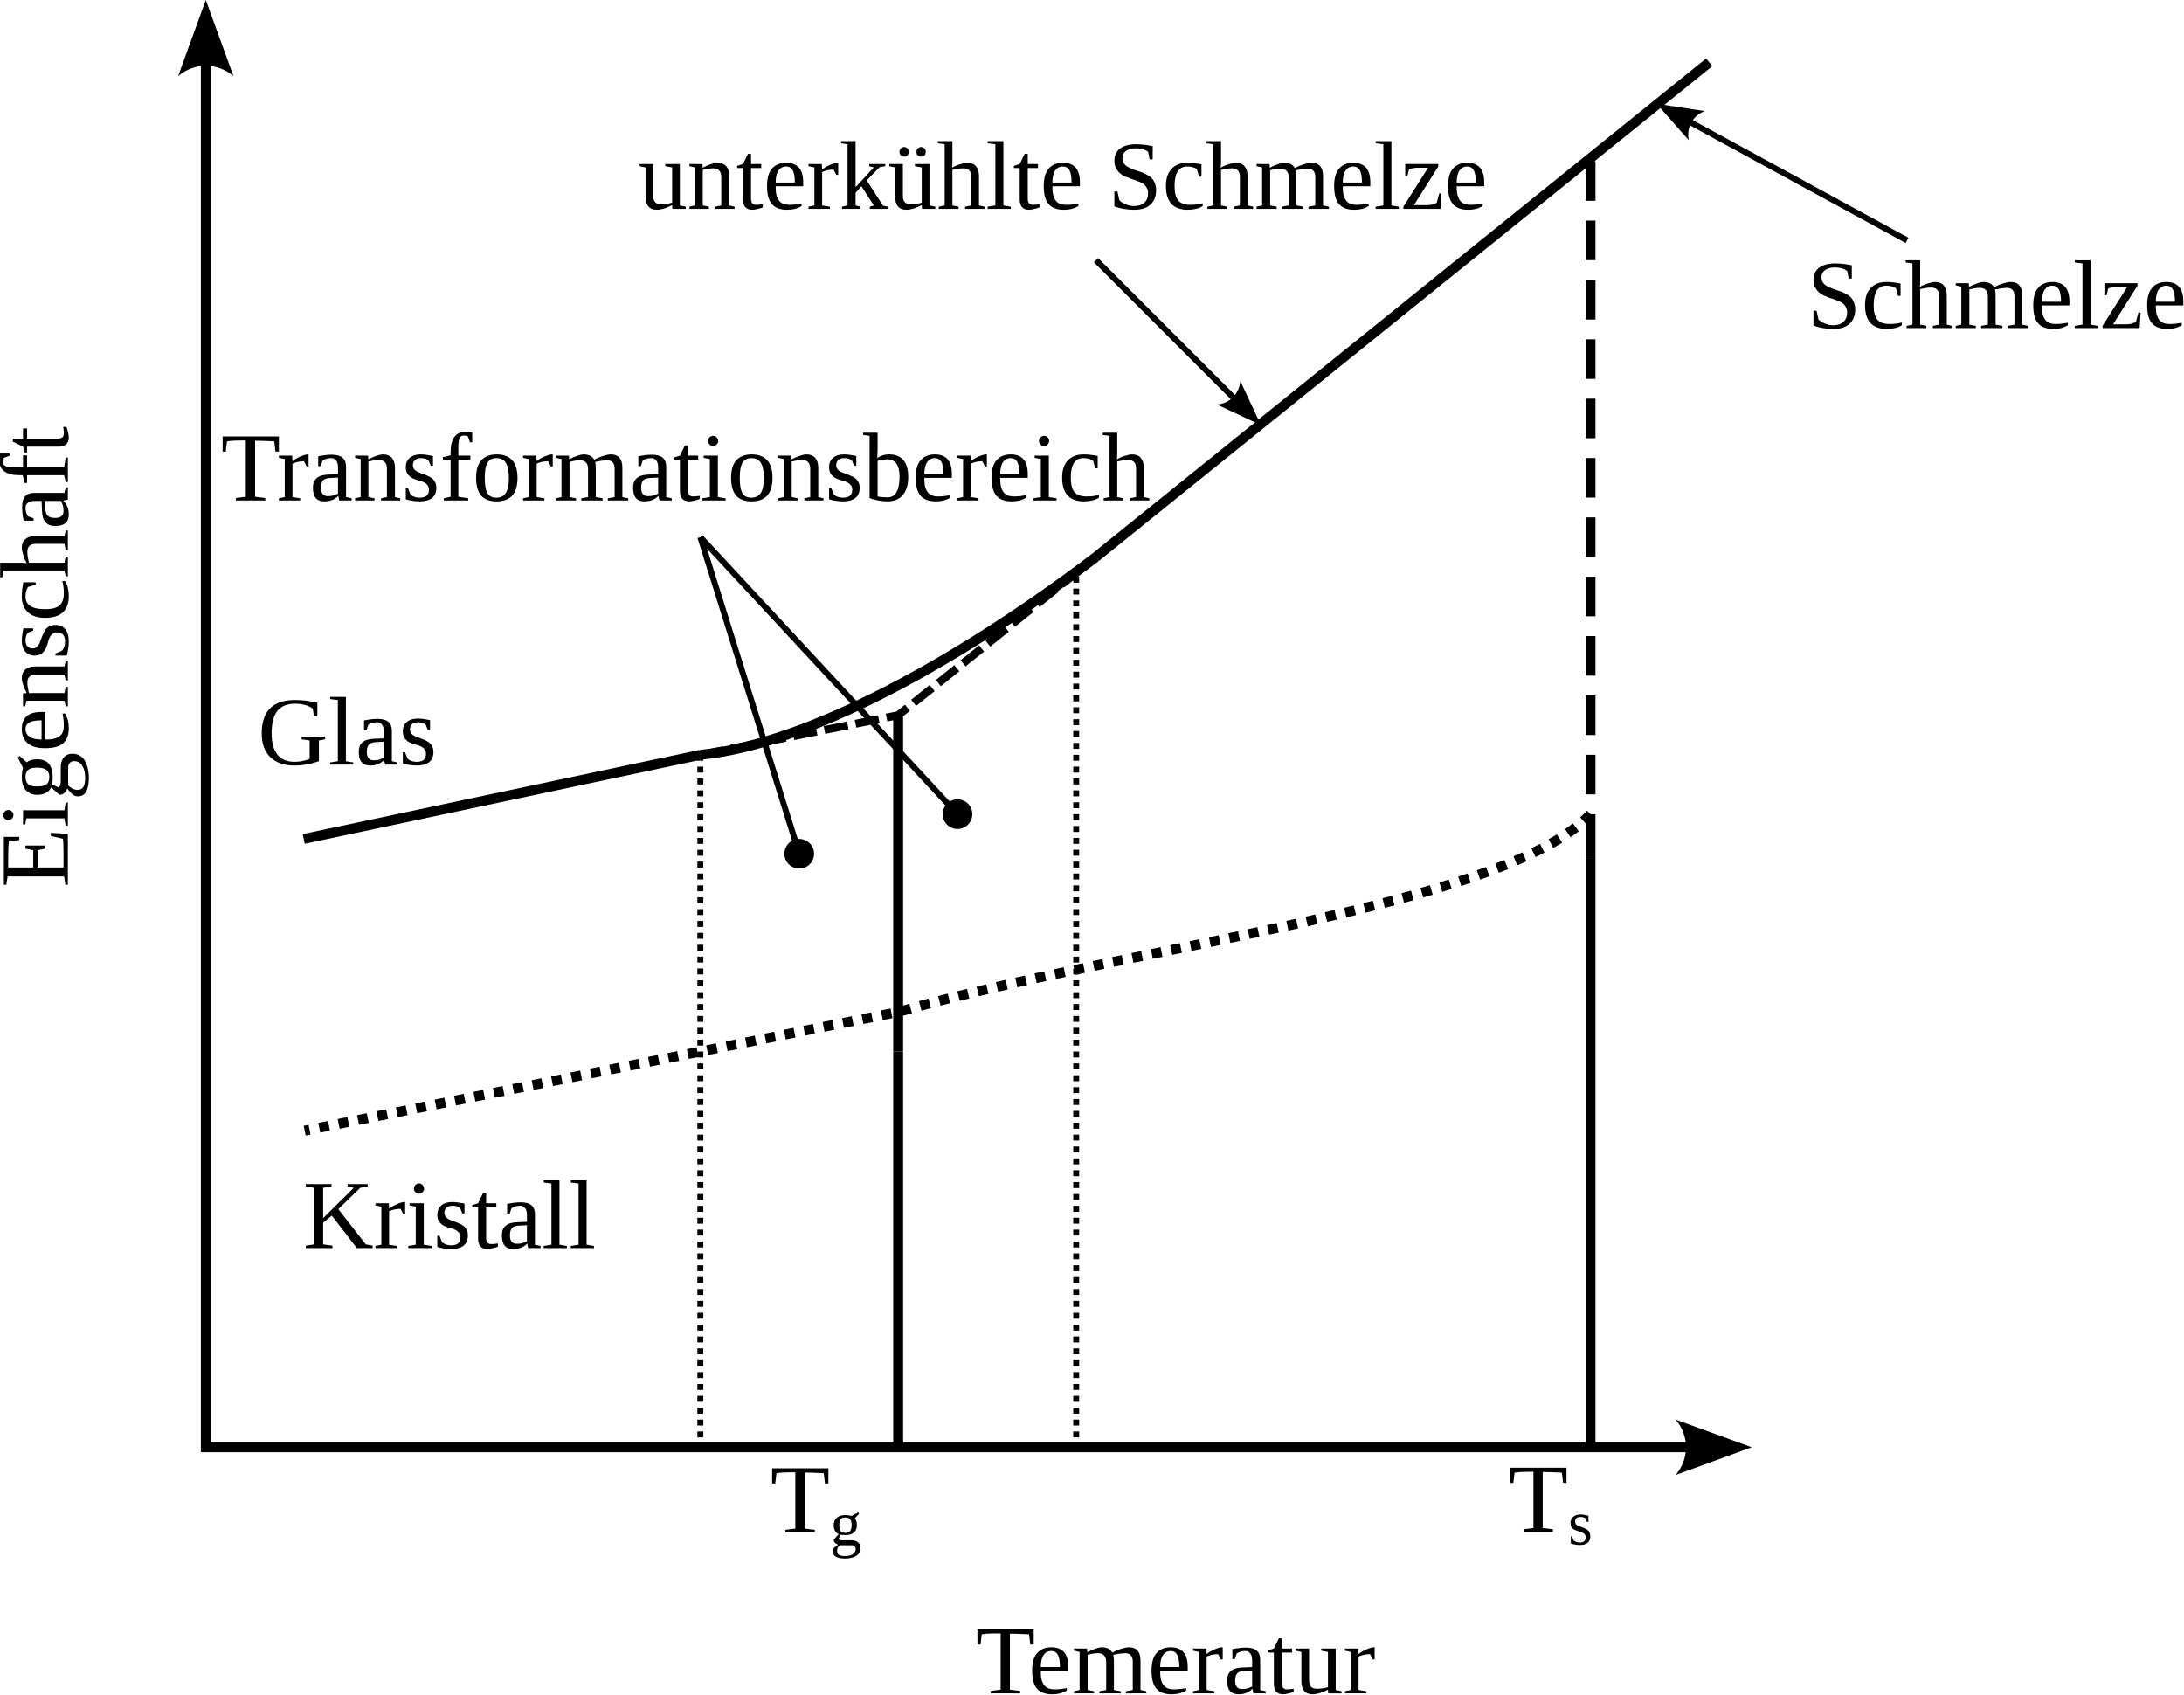
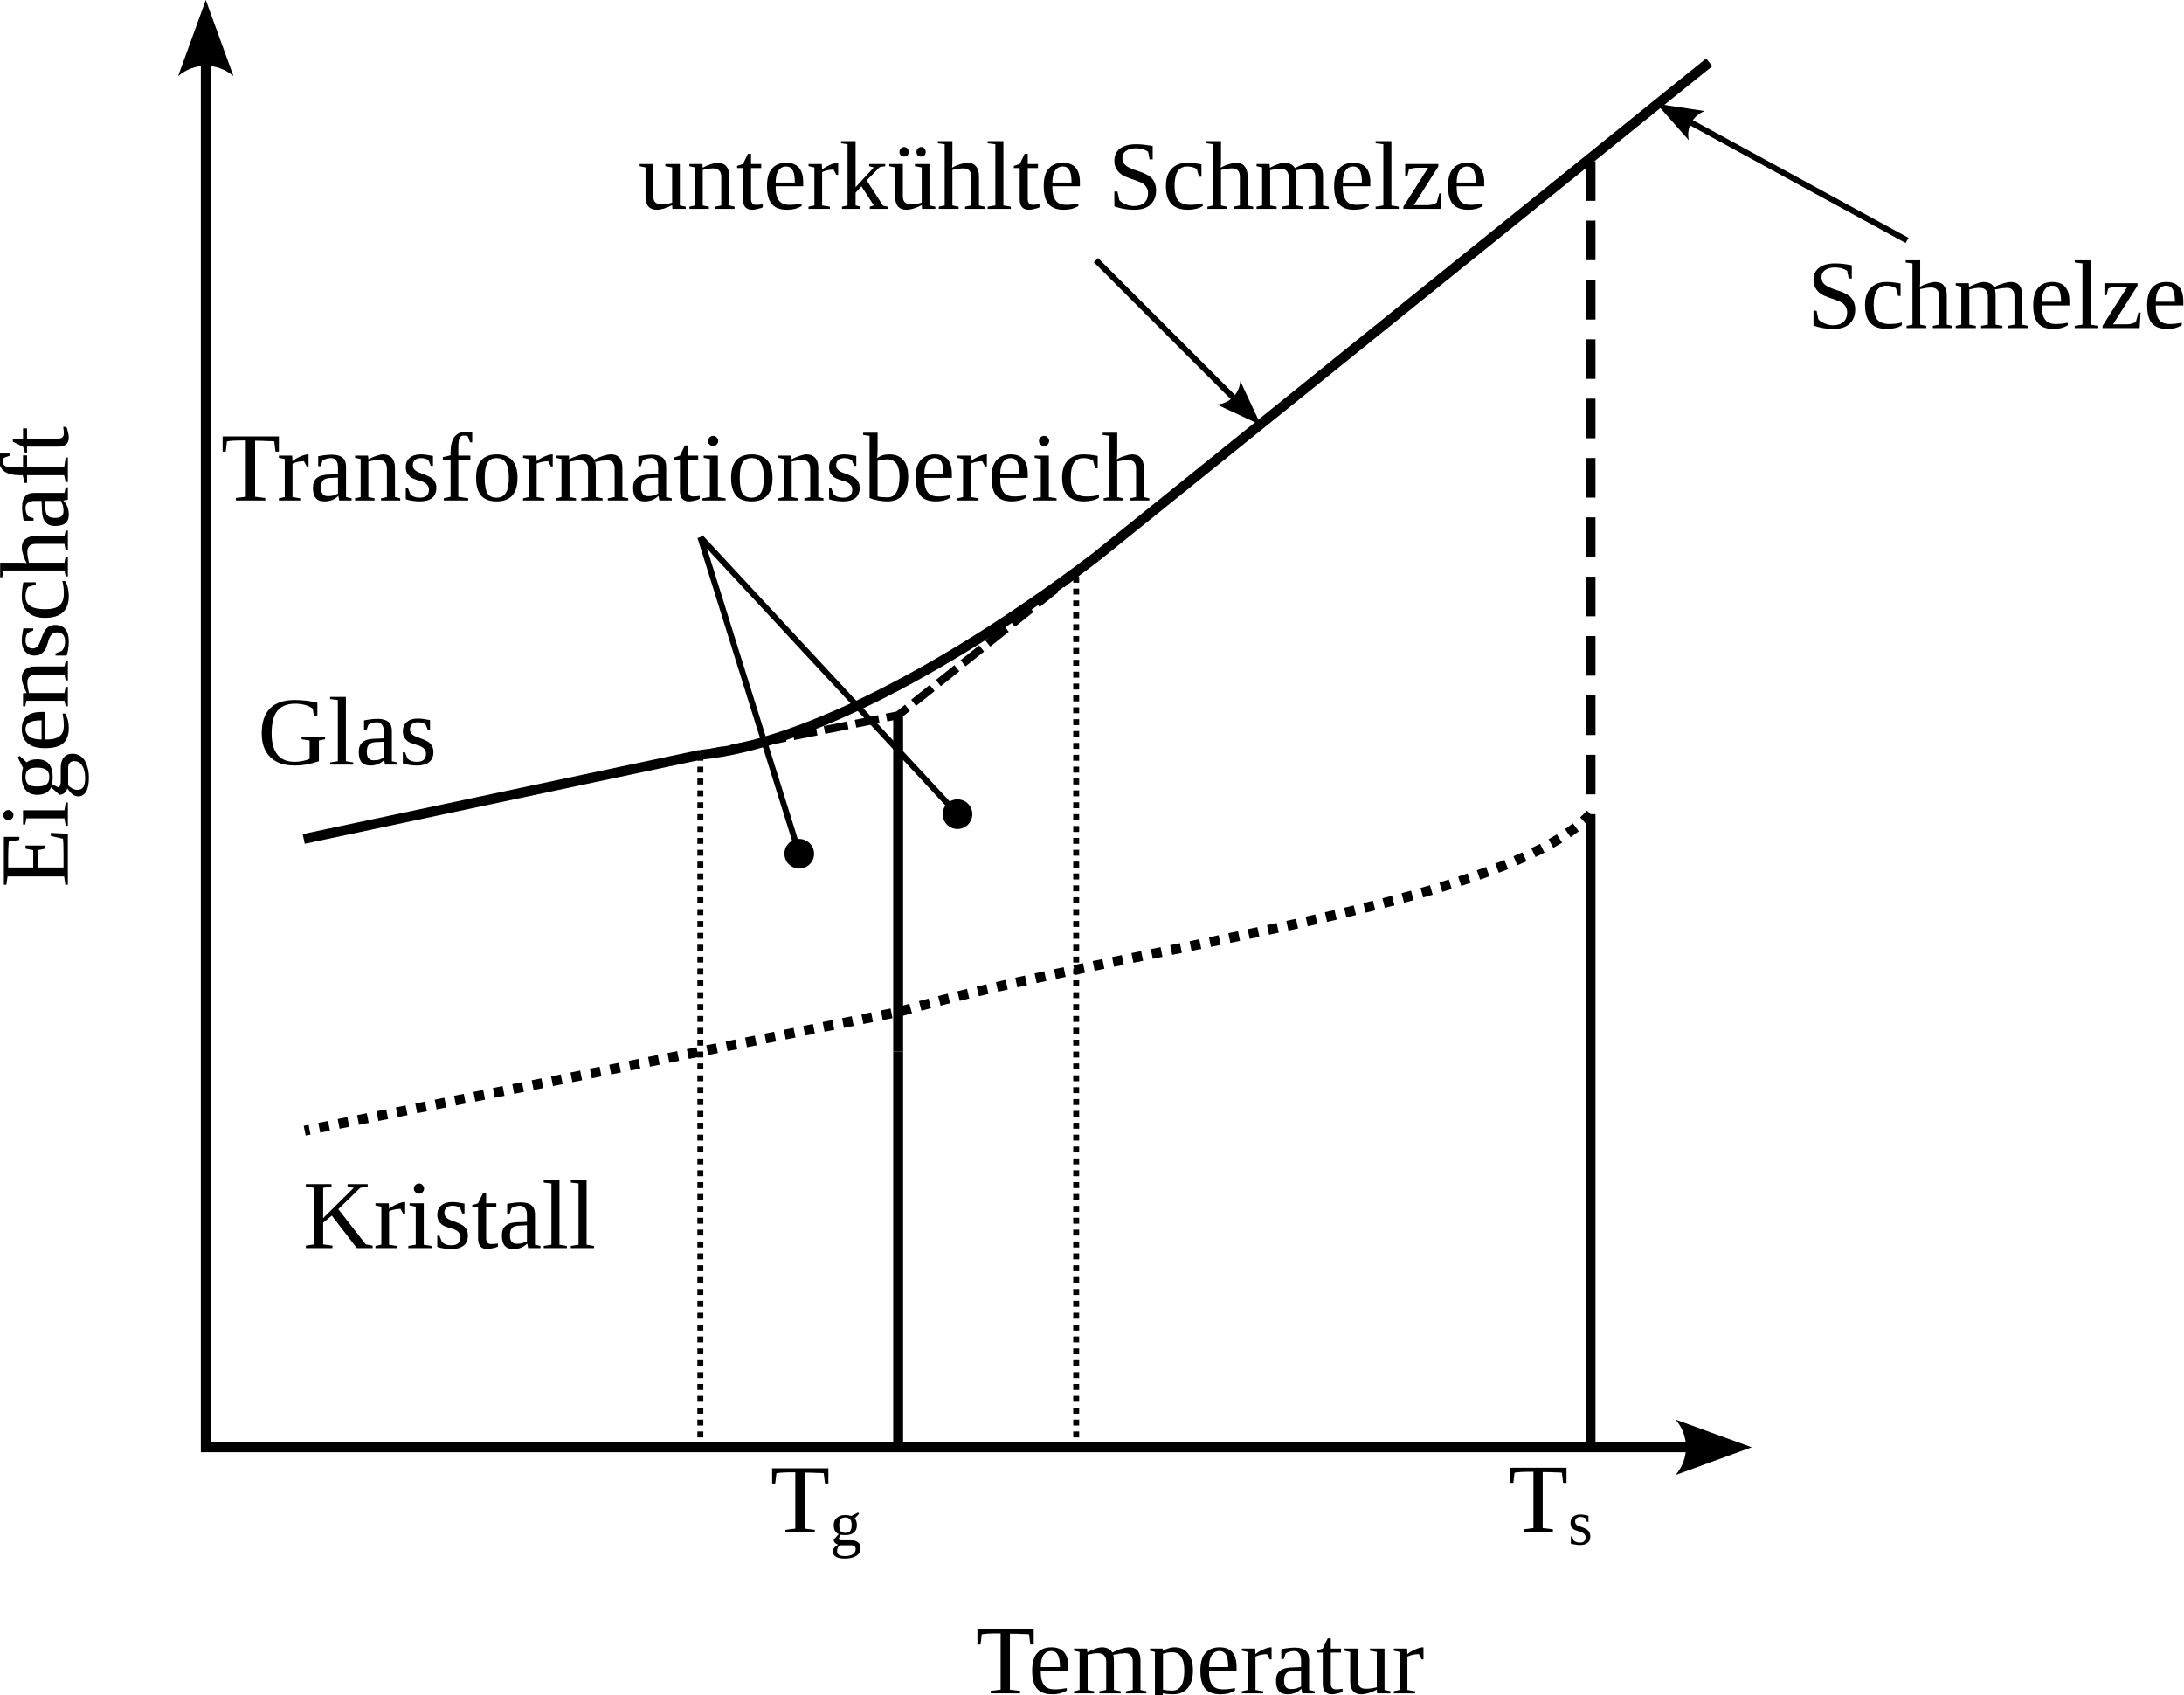
<svg xmlns="http://www.w3.org/2000/svg" width="110.402mm" height="85.654mm" viewBox="0 0 110.402 85.654" version="1.1" id="svg1">
  <defs id="defs1">
    <marker style="overflow:visible" id="Dot" refX="0" refY="0" orient="auto" markerWidth="1" markerHeight="1" viewBox="0 0 1 1" preserveAspectRatio="xMidYMid">
      <path transform="scale(0.5)" style="fill:context-stroke;fill-rule:evenodd;stroke:none" d="M 5,0 C 5,2.76 2.76,5 0,5 -2.76,5 -5,2.76 -5,0 c 0,-2.76 2.3,-5 5,-5 2.76,0 5,2.24 5,5 z" id="path17" />
    </marker>
    <marker style="overflow:visible" id="marker26" refX="0" refY="0" orient="auto-start-reverse" markerWidth="1" markerHeight="1" viewBox="0 0 1 1" preserveAspectRatio="xMidYMid">
      <path transform="scale(0.7)" d="M -2,-4 9,0 -2,4 c 2,-2.33 2,-5.66 0,-8 z" style="fill:context-stroke;fill-rule:evenodd;stroke:none" id="path26" />
    </marker>
    <marker style="overflow:visible" id="ConcaveTriangle" refX="0" refY="0" orient="auto-start-reverse" markerWidth="1" markerHeight="1" viewBox="0 0 1 1" preserveAspectRatio="xMidYMid">
      <path transform="scale(0.7)" d="M -2,-4 9,0 -2,4 c 2,-2.33 2,-5.66 0,-8 z" style="fill:context-stroke;fill-rule:evenodd;stroke:none" id="path7" />
    </marker>
    <marker style="overflow:visible" id="marker26-3" refX="0" refY="0" orient="auto-start-reverse" markerWidth="1" markerHeight="1" viewBox="0 0 1 1" preserveAspectRatio="xMidYMid">
      <path transform="scale(0.7)" d="M -2,-4 9,0 -2,4 c 2,-2.33 2,-5.66 0,-8 z" style="fill:context-stroke;fill-rule:evenodd;stroke:none" id="path26-0" />
    </marker>
    <marker style="overflow:visible" id="Dot-6" refX="0" refY="0" orient="auto" markerWidth="1" markerHeight="1" viewBox="0 0 1 1" preserveAspectRatio="xMidYMid">
      <path transform="scale(0.5)" style="fill:context-stroke;fill-rule:evenodd;stroke:none" d="M 5,0 C 5,2.76 2.76,5 0,5 -2.76,5 -5,2.76 -5,0 c 0,-2.76 2.3,-5 5,-5 2.76,0 5,2.24 5,5 z" id="path17-2" />
    </marker>
  </defs>
  <g id="layer1" transform="translate(-29.5977,-71.85)">
    <path style="fill:none;stroke:#000000;stroke-width:0.5;stroke-dasharray:none;marker-start:url(#ConcaveTriangle);marker-end:url(#ConcaveTriangle)" d="M 40,75 V 145 L 115,145" id="path1" />
    <text xml:space="preserve" style="font-size:4.939px;font-family:'Times New Roman';-inkscape-font-specification:'Times New Roman, ';fill:#000000;fill-opacity:1;stroke:none;stroke-width:0.5;stroke-dasharray:none" x="78.914" y="157.436" id="text1">
-       <tspan id="tspan1" style="fill:#000000;fill-opacity:1;stroke:none;stroke-width:0.5" x="78.914" y="157.436">Temeratur</tspan>
+       <tspan id="tspan1" style="fill:#000000;fill-opacity:1;stroke:none;stroke-width:0.5" x="78.914" y="157.436">Temperatur</tspan>
    </text>
    <text xml:space="preserve" style="font-size:4.939px;font-family:'Times New Roman';-inkscape-font-specification:'Times New Roman, ';fill:#000000;fill-opacity:1;stroke:none;stroke-width:0.5;stroke-dasharray:none" x="-116.711" y="33.027" id="text2" transform="rotate(-90)">
      <tspan id="tspan2" style="stroke-width:0.5" x="-116.711" y="33.027">Eigenschaft</tspan>
    </text>
    <text xml:space="preserve" style="font-size:4.939px;font-family:'Times New Roman';-inkscape-font-specification:'Times New Roman, ';fill:#000000;fill-opacity:1;stroke:none;stroke-width:0.5;stroke-dasharray:none" x="120.941" y="88.429" id="text3">
      <tspan id="tspan3" style="stroke-width:0.5" x="120.941" y="88.429">Schmelze</tspan>
    </text>
    <text xml:space="preserve" style="font-size:4.939px;font-family:'Times New Roman';-inkscape-font-specification:'Times New Roman, ';fill:#000000;fill-opacity:1;stroke:none;stroke-width:0.5;stroke-dasharray:none" x="61.873" y="82.406" id="text4">
      <tspan id="tspan4" style="stroke-width:0.5" x="61.873" y="82.406">unterkühlte Schmelze</tspan>
    </text>
    <text xml:space="preserve" style="font-size:4.939px;font-family:'Times New Roman';-inkscape-font-specification:'Times New Roman, ';fill:#000000;fill-opacity:1;stroke:none;stroke-width:0.5;stroke-dasharray:none" x="40.756" y="97.144" id="text5-5">
      <tspan id="tspan5-3" style="stroke-width:0.5" x="40.756" y="97.144">Transformationsbereich</tspan>
    </text>
    <text xml:space="preserve" style="font-size:4.939px;font-family:'Times New Roman';-inkscape-font-specification:'Times New Roman, ';fill:#000000;fill-opacity:1;stroke:none;stroke-width:0.5;stroke-dasharray:none" x="42.625" y="110.496" id="text6">
      <tspan id="tspan6" style="stroke-width:0.5" x="42.625" y="110.496">Glas</tspan>
    </text>
    <text xml:space="preserve" style="font-size:4.939px;font-family:'Times New Roman';-inkscape-font-specification:'Times New Roman, ';fill:#000000;fill-opacity:1;stroke:none;stroke-width:0.5;stroke-dasharray:none" x="44.918" y="134.932" id="text7">
      <tspan id="tspan7" style="stroke-width:0.5" x="44.918" y="134.932">Kristall</tspan>
    </text>
    <text xml:space="preserve" style="font-size:4.939px;font-family:'Times New Roman';-inkscape-font-specification:'Times New Roman, ';fill:#000000;fill-opacity:1;stroke:none;stroke-width:0.5;stroke-dasharray:none" x="105.847" y="149.27" id="text8">
      <tspan id="tspan8" style="stroke-width:0.5" x="105.847" y="149.27">T<tspan style="font-size:65%;baseline-shift:sub" id="tspan9">s</tspan>
      </tspan>
    </text>
    <text xml:space="preserve" style="font-size:4.939px;font-family:'Times New Roman';-inkscape-font-specification:'Times New Roman, ';fill:#000000;fill-opacity:1;stroke:none;stroke-width:0.5;stroke-dasharray:none" x="68.536" y="149.295" id="text10">
      <tspan id="tspan10" style="stroke-width:0.5" x="68.536" y="149.295">T<tspan style="font-size:65%;baseline-shift:sub" id="tspan11">g</tspan>
      </tspan>
    </text>
    <path style="fill:#000000;fill-opacity:1;stroke:#000000;stroke-width:0.5;stroke-dasharray:none;stroke-opacity:1" d="M 110,145 V 115 v 0" id="path11" />
    <path style="fill:#000000;fill-opacity:1;stroke:#000000;stroke-width:0.5;stroke-dasharray:2, 1;stroke-dashoffset:0;stroke-opacity:1" d="M 110,80 V 115 v 0" id="path12" />
    <path style="fill:#000000;fill-opacity:1;stroke:#000000;stroke-width:0.5;stroke-dasharray:none;stroke-dashoffset:0;stroke-opacity:1" d="m 75,145 v -20 0 0" id="path13" />
    <path style="fill:#000000;fill-opacity:1;stroke:#000000;stroke-width:0.5;stroke-dasharray:none;stroke-dashoffset:0;stroke-opacity:1" d="m 75,108 v 17" id="path14" />
    <path style="fill:none;fill-opacity:1;stroke:#000000;stroke-width:0.5;stroke-dasharray:0.5, 0.5;stroke-dashoffset:0;stroke-opacity:1" d="M 110,113 C 105.553,117.729 86.667,119.667 75,123 l -30,6" id="path15" />
    <path style="fill:none;fill-opacity:1;stroke:#000000;stroke-width:0.5;stroke-dasharray:none;stroke-dashoffset:0;stroke-opacity:1" d="m 65,110 c 5.379,-0.518 13.014,-4.687 20,-10" id="path19" />
    <path style="fill:none;fill-opacity:1;stroke:#000000;stroke-width:0.4;stroke-dasharray:1.2, 0.4;stroke-dashoffset:0;stroke-opacity:1" d="M 65,110 75,108 85,100" id="path20" />
    <path style="fill:none;fill-opacity:1;stroke:#000000;stroke-width:0.5;stroke-dasharray:none;stroke-dashoffset:0;stroke-opacity:1" d="M 85,100 116,75" id="path21" />
    <path style="fill:none;fill-opacity:1;stroke:#000000;stroke-width:0.5;stroke-dasharray:none;stroke-dashoffset:0;stroke-opacity:1" d="m 65,110 -20.049,4.252" id="path22" />
    <path style="fill:none;fill-opacity:1;stroke:#000000;stroke-width:0.3;stroke-dasharray:0.3, 0.3;stroke-dashoffset:0;stroke-opacity:1" d="m 65,110 v 34.71 0" id="path23" />
    <path style="fill:none;fill-opacity:1;stroke:#000000;stroke-width:0.3;stroke-dasharray:0.3, 0.3;stroke-dashoffset:0;stroke-opacity:1" d="m 84,101 v 44" id="path24" />
    <path style="fill:none;fill-opacity:1;stroke:#000000;stroke-width:0.3;stroke-dasharray:none;stroke-dashoffset:0;stroke-opacity:1;marker-end:url(#marker26)" d="m 126,84 -11,-6" id="path25" />
    <path style="fill:none;fill-opacity:1;stroke:#000000;stroke-width:0.3;stroke-dasharray:none;stroke-dashoffset:0;stroke-opacity:1;marker-end:url(#marker26-3)" d="m 85,85 7,7" id="path25-4" />
    <path style="fill:none;fill-opacity:1;stroke:#000000;stroke-width:0.3;stroke-dasharray:none;stroke-dashoffset:0;stroke-opacity:1;marker-end:url(#Dot)" d="M 65,99 78,113" id="path25-48" />
    <path style="fill:none;fill-opacity:1;stroke:#000000;stroke-width:0.3;stroke-dasharray:none;stroke-dashoffset:0;stroke-opacity:1;marker-end:url(#Dot-6)" d="M 65,99 70,115" id="path25-48-1" />
  </g>
</svg>
